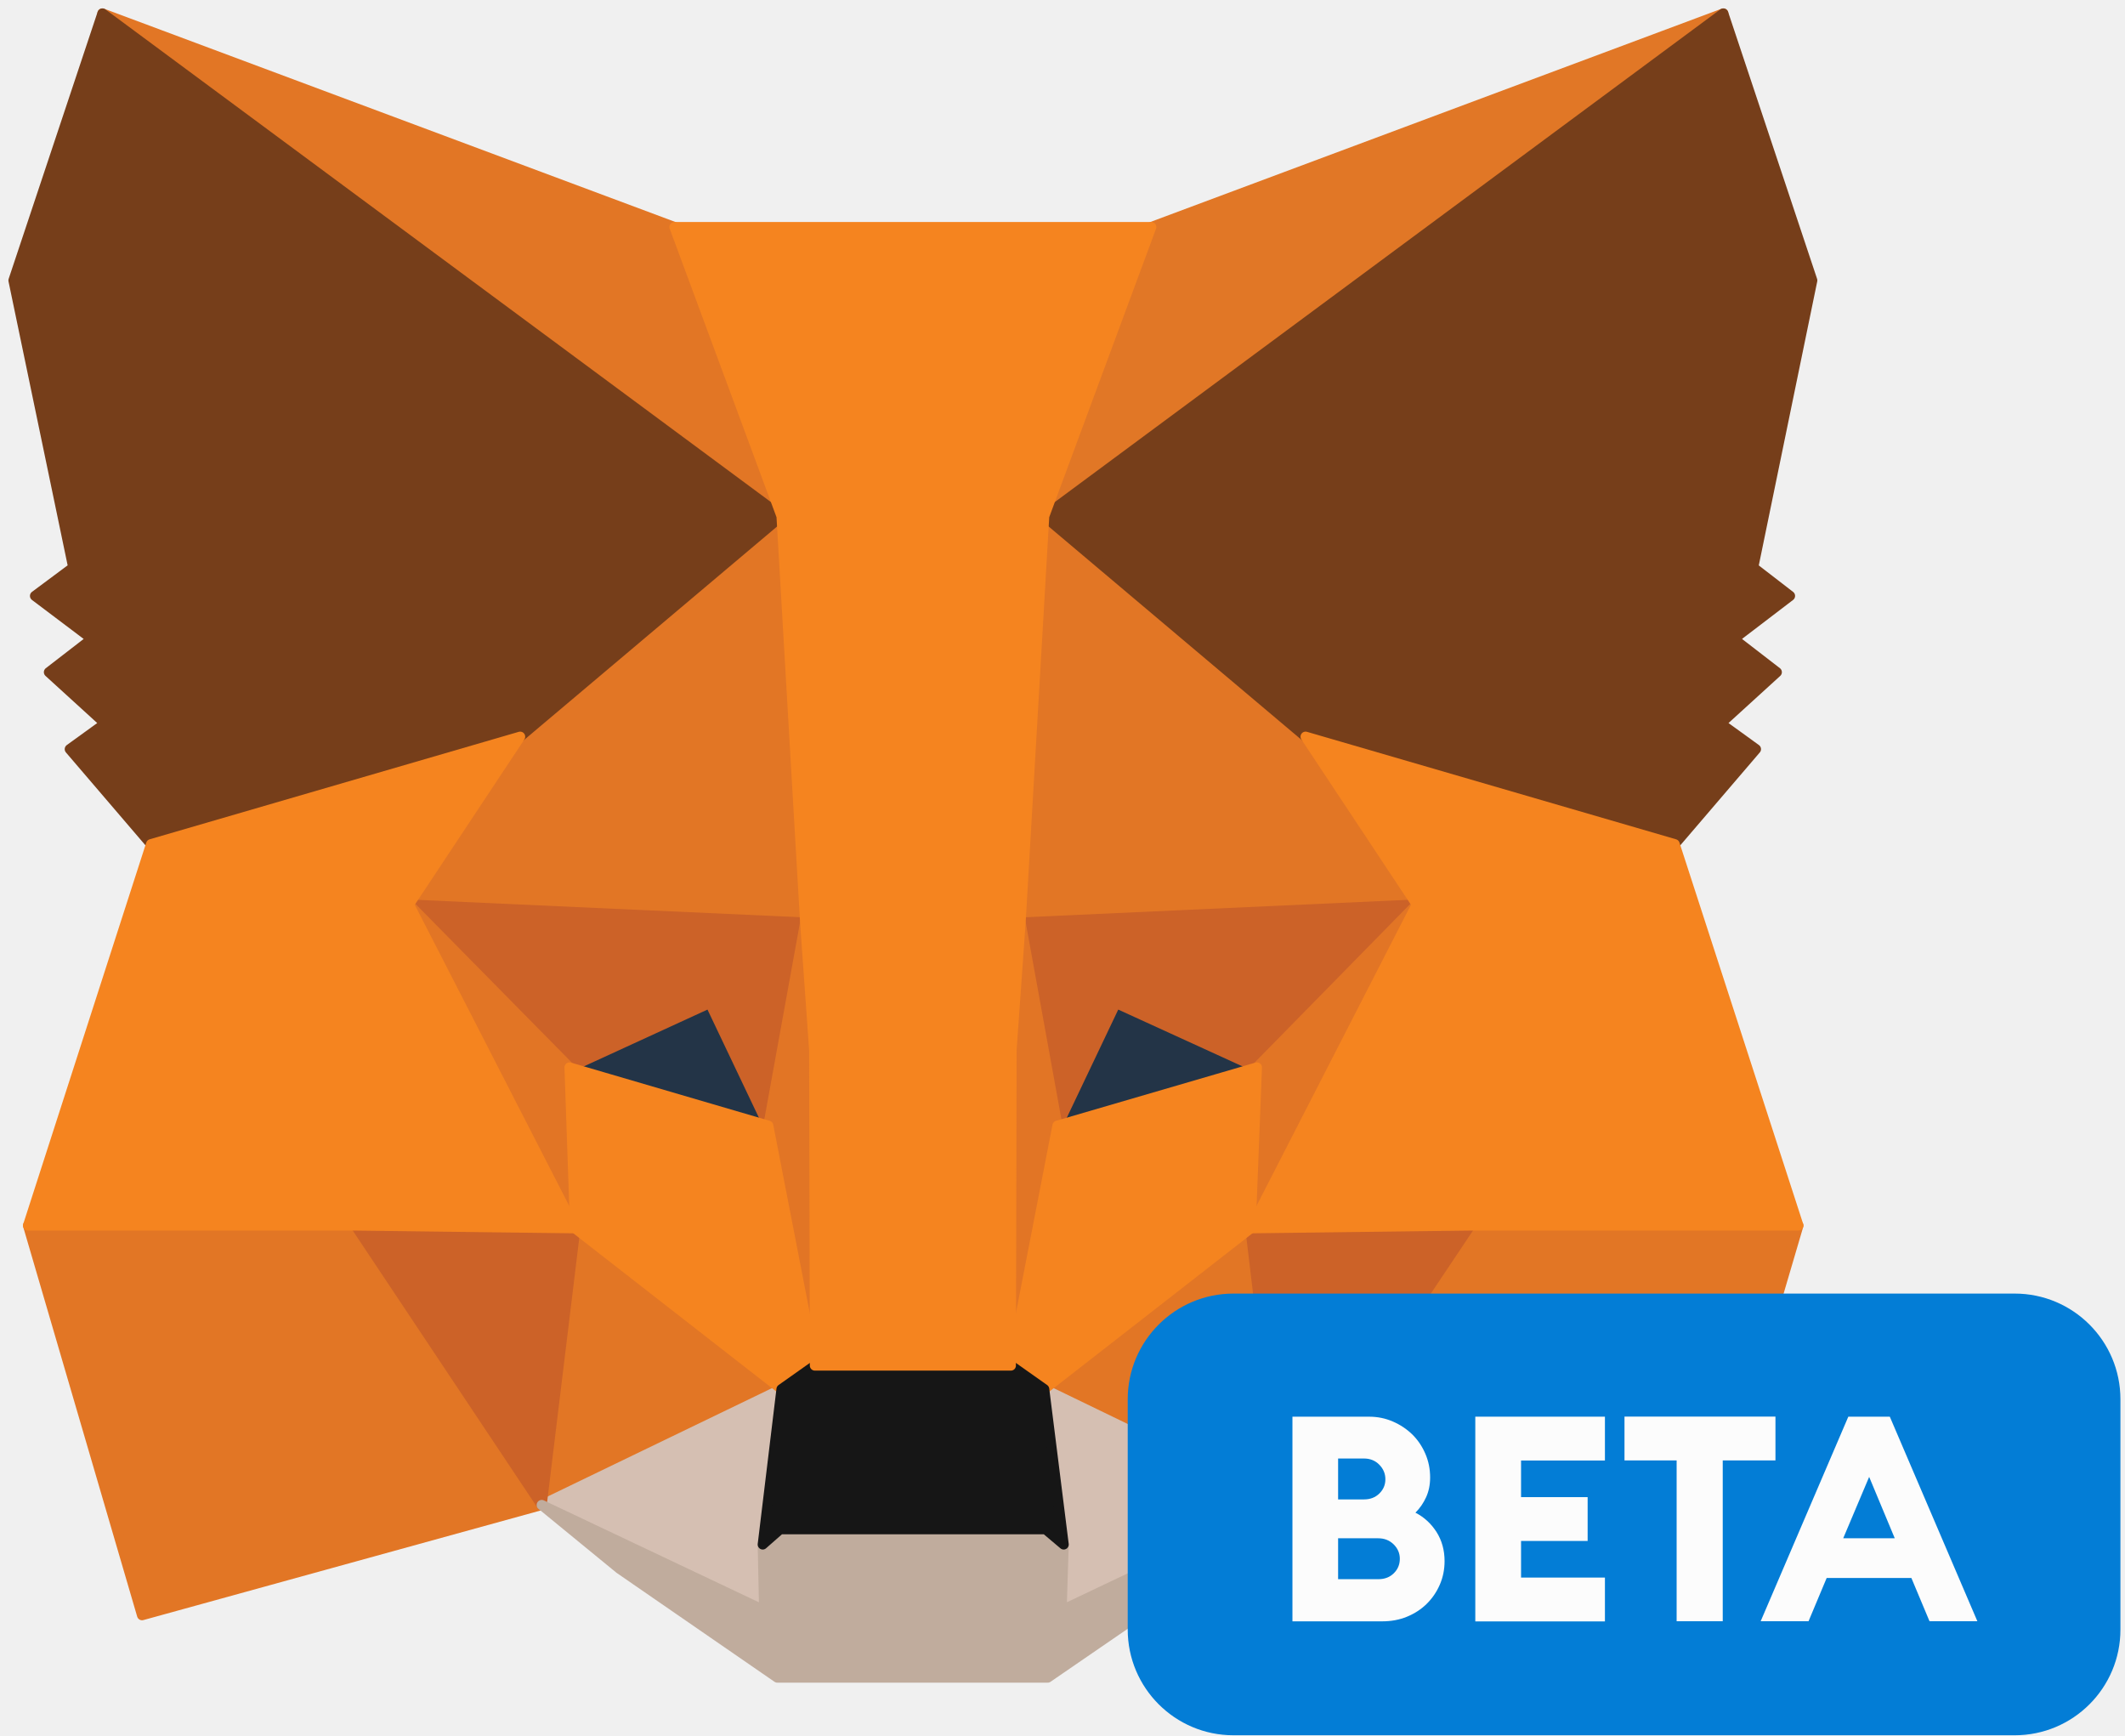
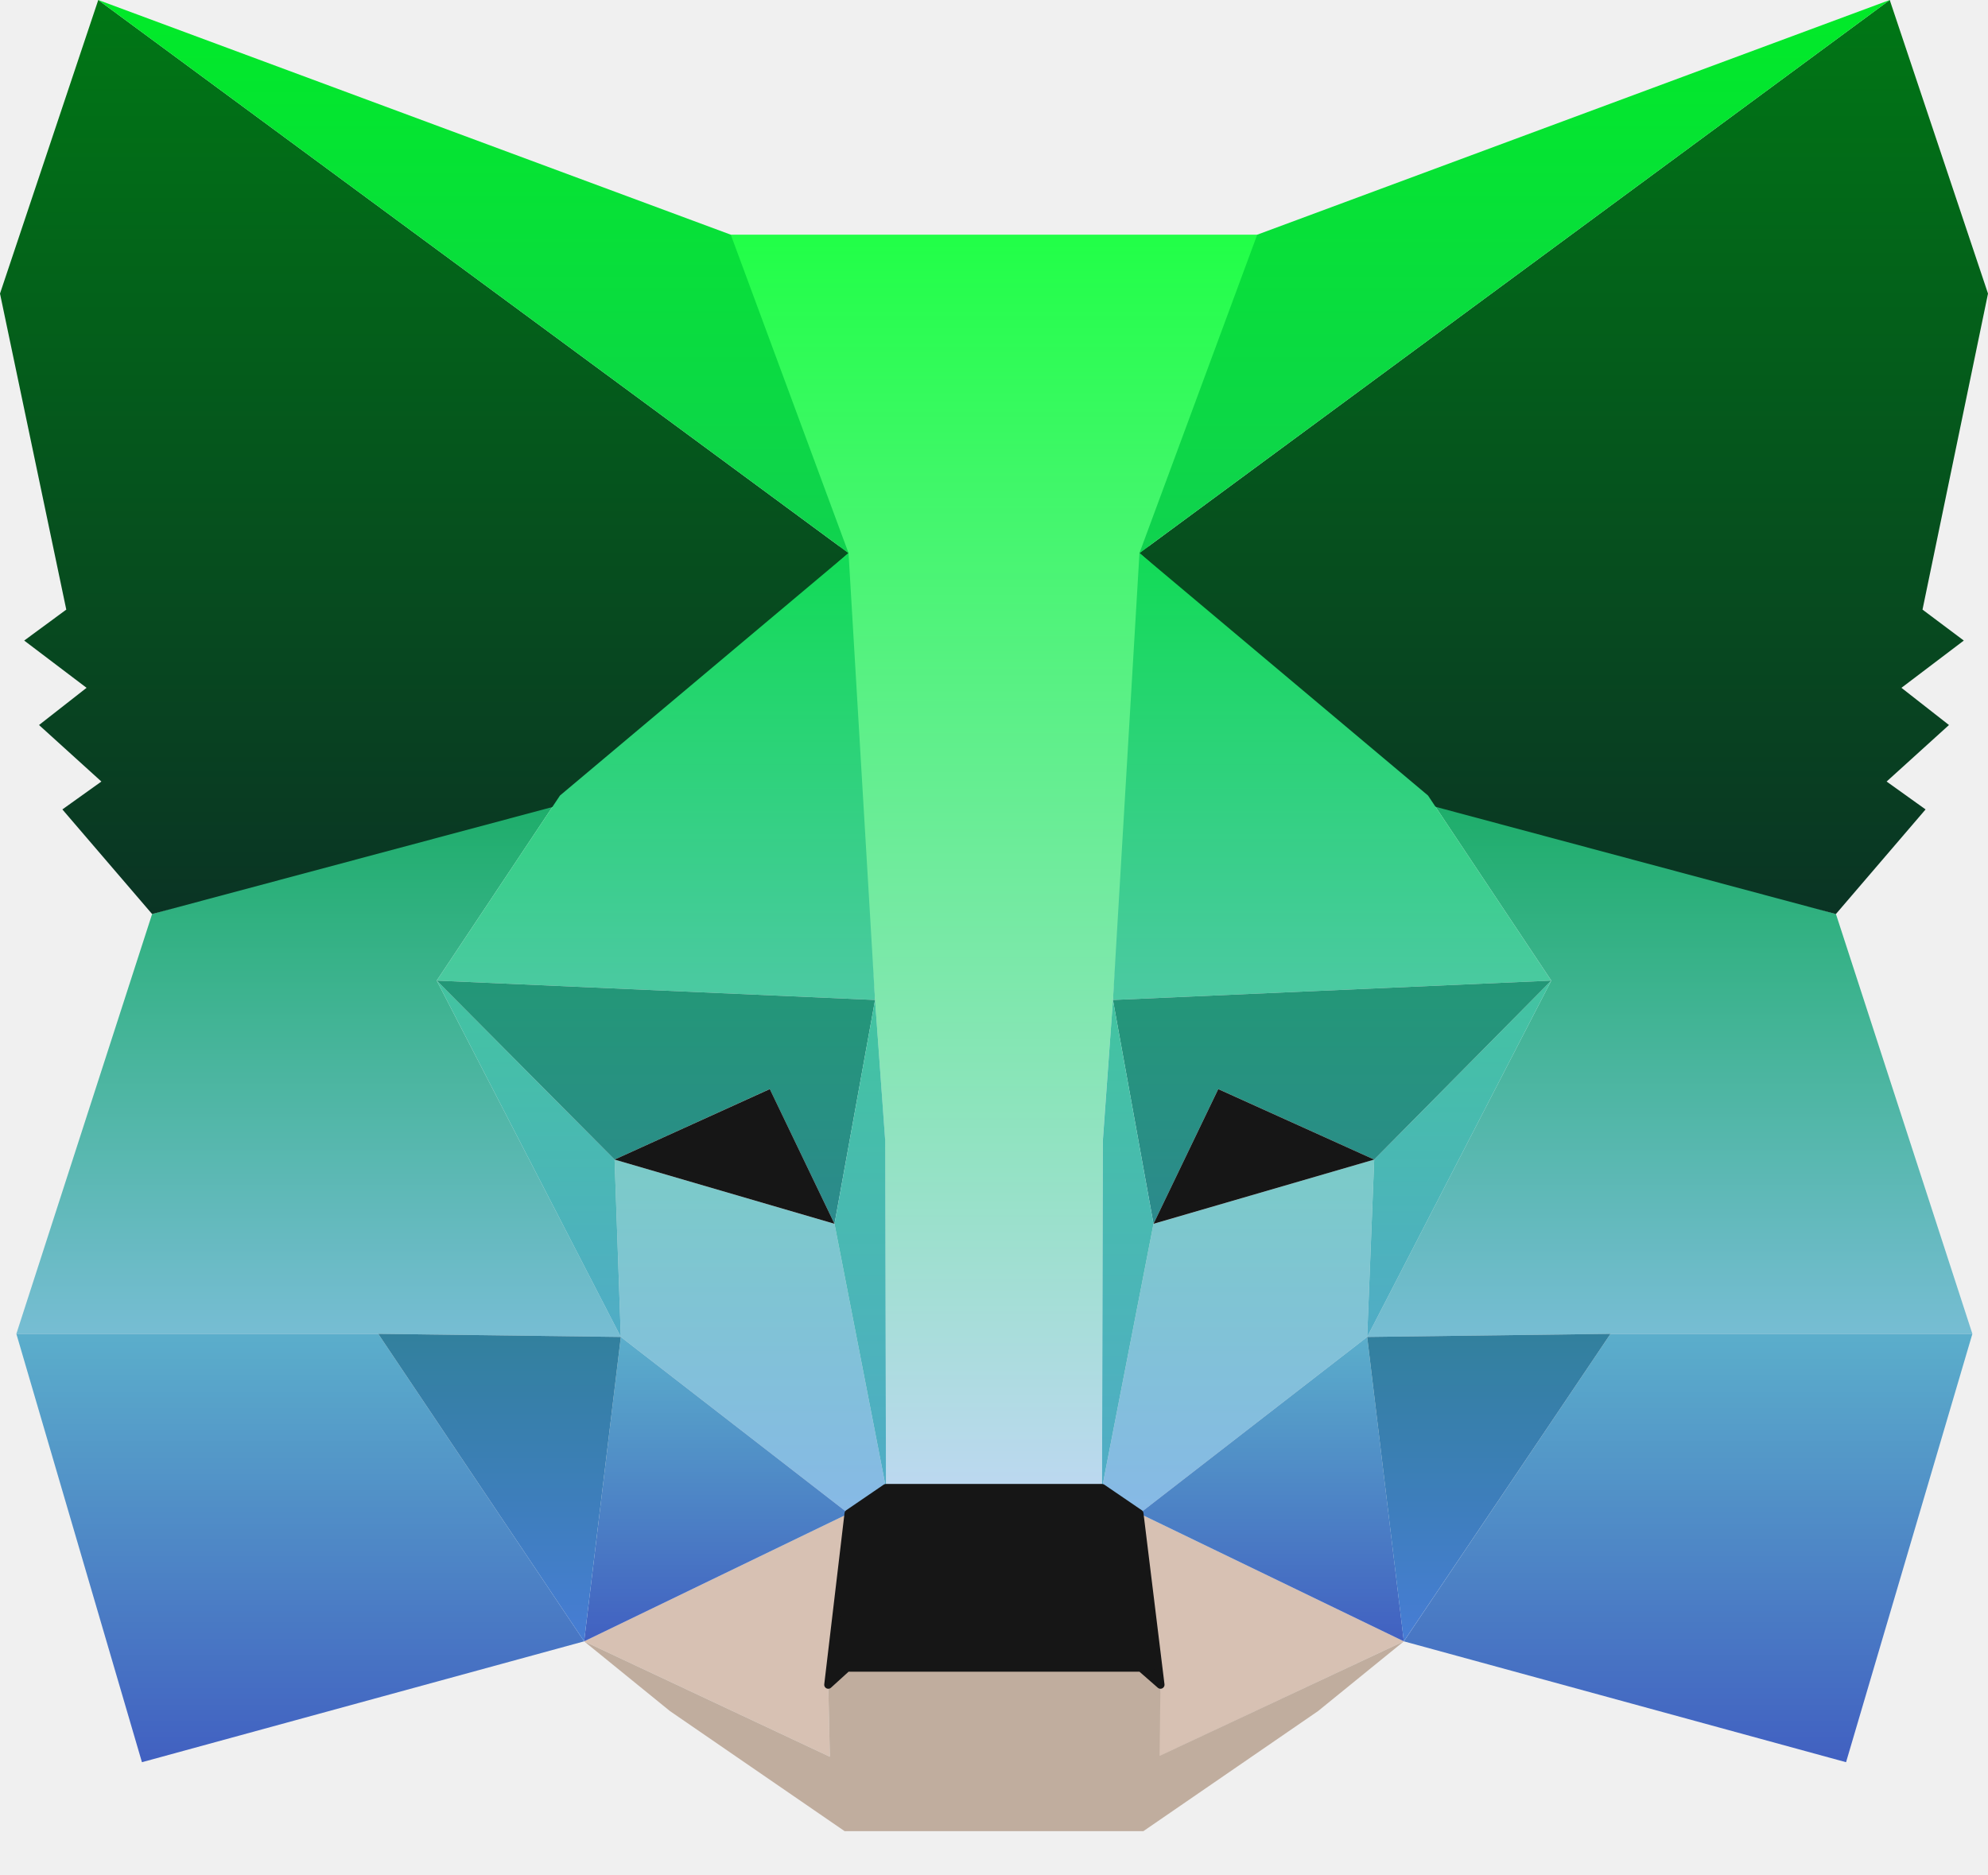
- <svg xmlns="http://www.w3.org/2000/svg" width="158" height="129" viewBox="0 0 158 129" fill="none">
-   <path d="M128.133 1L75.884 39.661L85.6 16.877L128.133 1Z" fill="#E17726" stroke="#E17726" stroke-width="0.75" stroke-linecap="round" stroke-linejoin="round" />
-   <path d="M7.615 1L59.399 40.021L50.148 16.877L7.615 1Z" fill="#E27625" stroke="#E27625" stroke-width="0.75" stroke-linecap="round" stroke-linejoin="round" />
-   <path d="M109.322 90.641L95.42 111.879L125.188 120.075L133.715 91.105L109.322 90.641Z" fill="#E27625" stroke="#E27625" stroke-width="0.75" stroke-linecap="round" stroke-linejoin="round" />
-   <path d="M2.085 91.105L10.561 120.075L40.277 111.879L26.426 90.641L2.085 91.105Z" fill="#E27625" stroke="#E27625" stroke-width="0.75" stroke-linecap="round" stroke-linejoin="round" />
-   <path d="M38.675 54.764L30.406 67.238L59.864 68.579L58.882 36.877L38.675 54.764Z" fill="#E27625" stroke="#E27625" stroke-width="0.75" stroke-linecap="round" stroke-linejoin="round" />
-   <path d="M97.074 54.764L76.557 36.516L75.885 68.579L105.343 67.238L97.074 54.764Z" fill="#E27625" stroke="#E27625" stroke-width="0.75" stroke-linecap="round" stroke-linejoin="round" />
-   <path d="M40.277 111.879L58.106 103.27L42.757 91.311L40.277 111.879Z" fill="#E27625" stroke="#E27625" stroke-width="0.75" stroke-linecap="round" stroke-linejoin="round" />
-   <path d="M77.641 103.27L95.419 111.879L92.99 91.311L77.641 103.27Z" fill="#E27625" stroke="#E27625" stroke-width="0.75" stroke-linecap="round" stroke-linejoin="round" />
-   <path d="M95.42 111.879L77.642 103.27L79.089 114.817L78.934 119.714L95.42 111.879Z" fill="#D5BFB2" stroke="#D5BFB2" stroke-width="0.75" stroke-linecap="round" stroke-linejoin="round" />
-   <path d="M40.277 111.879L56.815 119.714L56.712 114.817L58.107 103.27L40.277 111.879Z" fill="#D5BFB2" stroke="#D5BFB2" stroke-width="0.75" stroke-linecap="round" stroke-linejoin="round" />
-   <path d="M57.125 83.682L42.344 79.352L52.784 74.558L57.125 83.682Z" fill="#233447" stroke="#233447" stroke-width="0.75" stroke-linecap="round" stroke-linejoin="round" />
-   <path d="M78.623 83.682L82.964 74.558L93.456 79.352L78.623 83.682Z" fill="#233447" stroke="#233447" stroke-width="0.75" stroke-linecap="round" stroke-linejoin="round" />
-   <path d="M40.277 111.879L42.861 90.641L26.427 91.105L40.277 111.879Z" fill="#CC6228" stroke="#CC6228" stroke-width="0.75" stroke-linecap="round" stroke-linejoin="round" />
-   <path d="M92.887 90.641L95.419 111.879L109.321 91.105L92.887 90.641Z" fill="#CC6228" stroke="#CC6228" stroke-width="0.75" stroke-linecap="round" stroke-linejoin="round" />
-   <path d="M105.342 67.239L75.884 68.579L78.623 83.682L82.965 74.558L93.456 79.352L105.342 67.239Z" fill="#CC6228" stroke="#CC6228" stroke-width="0.75" stroke-linecap="round" stroke-linejoin="round" />
-   <path d="M42.344 79.352L52.783 74.558L57.125 83.682L59.864 68.579L30.406 67.239L42.344 79.352Z" fill="#CC6228" stroke="#CC6228" stroke-width="0.75" stroke-linecap="round" stroke-linejoin="round" />
-   <path d="M30.406 67.239L42.758 91.311L42.344 79.352L30.406 67.239Z" fill="#E27525" stroke="#E27525" stroke-width="0.75" stroke-linecap="round" stroke-linejoin="round" />
-   <path d="M93.456 79.352L92.991 91.311L105.343 67.239L93.456 79.352Z" fill="#E27525" stroke="#E27525" stroke-width="0.75" stroke-linecap="round" stroke-linejoin="round" />
-   <path d="M59.864 68.579L57.125 83.682L60.587 101.518L61.363 78.012L59.864 68.579Z" fill="#E27525" stroke="#E27525" stroke-width="0.75" stroke-linecap="round" stroke-linejoin="round" />
-   <path d="M75.885 68.579L74.438 77.96L75.161 101.518L78.624 83.682L75.885 68.579Z" fill="#E27525" stroke="#E27525" stroke-width="0.75" stroke-linecap="round" stroke-linejoin="round" />
-   <path d="M78.624 83.682L75.161 101.517L77.642 103.27L92.991 91.311L93.456 79.352L78.624 83.682Z" fill="#F5841F" stroke="#F5841F" stroke-width="0.75" stroke-linecap="round" stroke-linejoin="round" />
-   <path d="M42.344 79.352L42.758 91.311L58.107 103.27L60.587 101.517L57.125 83.682L42.344 79.352Z" fill="#F5841F" stroke="#F5841F" stroke-width="0.75" stroke-linecap="round" stroke-linejoin="round" />
-   <path d="M78.934 119.714L79.089 114.817L77.745 113.683H58.004L56.712 114.817L56.815 119.714L40.277 111.879L46.065 116.621L57.797 124.714H77.9L89.684 116.621L95.42 111.879L78.934 119.714Z" fill="#C0AC9D" stroke="#C0AC9D" stroke-width="0.75" stroke-linecap="round" stroke-linejoin="round" />
-   <path d="M77.642 103.27L75.161 101.517H60.587L58.106 103.27L56.711 114.817L58.003 113.683H77.745L79.089 114.817L77.642 103.27Z" fill="#161616" stroke="#161616" stroke-width="0.75" stroke-linecap="round" stroke-linejoin="round" />
-   <path d="M130.356 42.186L134.749 20.846L128.133 1L77.642 38.372L97.074 54.764L124.516 62.754L130.562 55.692L127.927 53.785L132.113 49.97L128.909 47.496L133.095 44.3L130.356 42.186Z" fill="#763E1A" stroke="#763E1A" stroke-width="0.75" stroke-linecap="round" stroke-linejoin="round" />
-   <path d="M1 20.846L5.445 42.186L2.602 44.3L6.84 47.496L3.636 49.97L7.822 53.785L5.186 55.692L11.233 62.754L38.675 54.764L58.107 38.372L7.615 1L1 20.846Z" fill="#763E1A" stroke="#763E1A" stroke-width="0.75" stroke-linecap="round" stroke-linejoin="round" />
-   <path d="M124.516 62.754L97.074 54.764L105.343 67.238L92.991 91.311L109.322 91.105H133.715L124.516 62.754Z" fill="#F5841F" stroke="#F5841F" stroke-width="0.75" stroke-linecap="round" stroke-linejoin="round" />
-   <path d="M38.675 54.764L11.232 62.754L2.085 91.105H26.427L42.758 91.311L30.406 67.238L38.675 54.764Z" fill="#F5841F" stroke="#F5841F" stroke-width="0.75" stroke-linecap="round" stroke-linejoin="round" />
-   <path d="M75.885 68.579L77.642 38.372L85.601 16.877H50.148L58.107 38.372L59.864 68.579L60.536 78.063L60.588 101.517H75.162L75.213 78.063L75.885 68.579Z" fill="#F5841F" stroke="#F5841F" stroke-width="0.75" stroke-linecap="round" stroke-linejoin="round" />
-   <path d="M149.801 129H91.708C87.37 129 83.849 125.479 83.849 121.141V104.024C83.849 99.685 87.37 96.165 91.708 96.165H149.801C154.139 96.165 157.66 99.685 157.66 104.024V121.141C157.66 125.485 154.139 129 149.801 129Z" fill="#037DD6" />
-   <path d="M96.09 105.317H101.808C102.42 105.317 103.007 105.436 103.556 105.673C104.106 105.91 104.586 106.229 105.005 106.634C105.417 107.04 105.741 107.521 105.978 108.07C106.216 108.62 106.334 109.206 106.334 109.837C106.334 110.38 106.234 110.867 106.035 111.304C105.835 111.741 105.573 112.122 105.242 112.452C105.885 112.783 106.403 113.258 106.809 113.888C107.208 114.519 107.408 115.237 107.408 116.054C107.408 116.685 107.289 117.265 107.052 117.808C106.815 118.352 106.49 118.826 106.078 119.232C105.666 119.638 105.173 119.956 104.611 120.187C104.049 120.418 103.438 120.53 102.782 120.53H96.097V105.317H96.09ZM101.421 111.466C101.877 111.466 102.258 111.323 102.557 111.029C102.857 110.736 103.007 110.386 103.007 109.968C103.007 109.556 102.857 109.194 102.557 108.888C102.258 108.582 101.877 108.426 101.421 108.426H99.492V111.466H101.421ZM102.495 117.396C102.951 117.396 103.332 117.253 103.631 116.959C103.931 116.666 104.081 116.304 104.081 115.88C104.081 115.468 103.925 115.105 103.619 114.806C103.313 114.506 102.932 114.356 102.47 114.356H99.492V117.396H102.495Z" fill="#FCFCFC" />
-   <path d="M109.693 105.316H119.331V108.575H113.095V111.297H118.045V114.555H113.095V117.277H119.331V120.536H109.693V105.316Z" fill="#FCFCFC" />
-   <path d="M124.663 108.568H120.786V105.31H132.01V108.568H128.09V120.523H124.663V108.568Z" fill="#FCFCFC" />
-   <path d="M137.428 105.316H140.512L147.023 120.523H143.465L142.117 117.308H135.818L134.47 120.523H130.911L137.428 105.316ZM137.048 114.356H140.881L138.977 109.792L137.048 114.356Z" fill="#FCFCFC" />
+ <svg xmlns="http://www.w3.org/2000/svg" width="35" height="33" viewBox="0 0 35 33" fill="none">
+   <g clip-path="url(#clip0)">
+     <path d="M19.594 17.606L20.171 9.737L22.518 4.132H12.481L14.829 9.737L15.406 17.606L15.584 20.088L15.598 26.198H19.402L19.415 20.088L19.594 17.606Z" fill="url(#paint0_linear)" />
+     <path d="M32.323 16.093L25.141 14.006L27.311 17.265L24.07 23.539L28.354 23.484H34.725L32.323 16.093Z" fill="url(#paint1_linear)" />
+     <path d="M9.859 14.006L2.678 16.093L0.288 23.484H6.659L10.93 23.539L7.689 17.265L9.859 14.006Z" fill="url(#paint2_linear)" />
+     <path d="M20.308 21.548L19.402 26.198L20.061 26.648L24.07 23.539L24.194 20.416L20.308 21.548Z" fill="url(#paint3_linear)" />
+     <path d="M10.82 20.416L10.93 23.539L14.939 26.648L15.598 26.198L14.692 21.548L10.82 20.416Z" fill="url(#paint4_linear)" />
+     <path d="M33.847 10.733L35 5.169L33.27 0L20.061 9.737L24.99 14.129L32.322 16.093L33.901 14.251L33.215 13.76L34.313 12.765L33.476 12.11L34.574 11.278L33.847 10.733Z" fill="url(#paint5_linear)" />
+     <path d="M0 5.169L1.167 10.733L0.426 11.278L1.524 12.11L0.687 12.765L1.785 13.76L1.098 14.251L2.678 16.093L10.024 14.129L14.939 9.737L1.73 0L0 5.169Z" fill="url(#paint6_linear)" />
+     <path d="M7.689 17.265L10.82 20.416L10.93 23.539L7.689 17.265Z" fill="url(#paint7_linear)" />
+     <path d="M27.311 17.265L24.07 23.539L24.194 20.416L27.311 17.265Z" fill="url(#paint8_linear)" />
+     <path d="M24.716 28.898L20.061 26.648L20.431 29.662L20.39 30.93L24.716 28.898Z" fill="#D7C1B3" />
+     <path d="M10.284 28.898L14.61 30.93L14.582 29.662L14.939 26.648L10.284 28.898Z" fill="#D7C1B3" />
+     <path d="M28.354 23.484L24.716 28.898L32.501 31.026L34.725 23.484H28.354Z" fill="url(#paint9_linear)" />
+     <path d="M0.288 23.484L2.499 31.026L10.284 28.898L6.659 23.484H0.288Z" fill="url(#paint10_linear)" />
+     <path d="M1.73 0L14.939 9.737L12.866 4.132L1.73 0Z" fill="url(#paint11_linear)" />
+     <path d="M22.134 4.132L20.061 9.737L33.27 0L22.134 4.132Z" fill="url(#paint12_linear)" />
+     <path d="M9.859 14.006L7.689 17.265L15.406 17.606L14.939 9.737L9.859 14.006Z" fill="url(#paint13_linear)" />
+     <path d="M25.141 14.006L20.061 9.737L19.594 17.606L27.311 17.265L25.141 14.006Z" fill="url(#paint14_linear)" />
+     <path d="M10.284 28.898L14.939 26.648L10.93 23.539L10.284 28.898Z" fill="url(#paint15_linear)" />
+     <path d="M20.061 26.648L24.716 28.898L24.07 23.539L20.061 26.648Z" fill="url(#paint16_linear)" />
+     <path d="M10.284 28.898L10.93 23.539L6.659 23.484L10.284 28.898Z" fill="url(#paint17_linear)" />
+     <path d="M24.07 23.539L24.715 28.898L28.354 23.484L24.07 23.539Z" fill="url(#paint18_linear)" />
+     <path d="M27.311 17.265L19.594 17.606L20.308 21.547L21.448 19.174L24.194 20.416L27.311 17.265Z" fill="url(#paint19_linear)" />
+     <path d="M10.82 20.416L13.552 19.174L14.692 21.547L15.406 17.606L7.689 17.265L10.82 20.416Z" fill="url(#paint20_linear)" />
+     <path fill-rule="evenodd" clip-rule="evenodd" d="M19.416 20.088L20.308 21.548L19.594 17.606L19.416 20.088ZM20.308 21.548L19.416 20.088L19.402 26.198L20.308 21.548Z" fill="url(#paint21_linear)" />
+     <path fill-rule="evenodd" clip-rule="evenodd" d="M15.406 17.606L14.692 21.548V21.548L15.598 26.198L15.585 20.088L14.692 21.548L15.585 20.088L15.406 17.606Z" fill="url(#paint22_linear)" />
+     <path d="M20.415 30.914L20.431 29.662L20.088 29.362H14.912L14.582 29.662L14.61 30.93L10.284 28.898L11.795 30.126L14.87 32.24H20.13L23.205 30.126L24.716 28.898L20.415 30.914Z" fill="#C0AD9E" />
+     <path d="M20.061 26.648L19.402 26.198H15.598L14.939 26.648L14.582 29.662L14.912 29.362H20.088L20.431 29.662L20.061 26.648Z" fill="#161616" stroke="#161616" stroke-width="0.142" stroke-miterlimit="10" stroke-linejoin="round" />
+     <path d="M21.448 19.175L20.308 21.547L24.194 20.416L21.448 19.175Z" fill="#161616" />
+     <path d="M13.553 19.175L14.692 21.547L10.82 20.416L13.553 19.175Z" fill="#161616" />
+   </g>
+   <defs>
+     <linearGradient id="paint0_linear" x1="17.5" y1="4.132" x2="17.5" y2="26.198" gradientUnits="userSpaceOnUse">
+       <stop stop-color="#21FF47" />
+       <stop offset="1" stop-color="#BCD8F0" />
+     </linearGradient>
+     <linearGradient id="paint1_linear" x1="29.398" y1="14.006" x2="29.398" y2="23.539" gradientUnits="userSpaceOnUse">
+       <stop stop-color="#1CAD68" />
+       <stop offset="1" stop-color="#77BDD4" />
+     </linearGradient>
+     <linearGradient id="paint2_linear" x1="5.609" y1="14.006" x2="5.609" y2="23.539" gradientUnits="userSpaceOnUse">
+       <stop stop-color="#1CAD68" />
+       <stop offset="1" stop-color="#77BDD4" />
+     </linearGradient>
+     <linearGradient id="paint3_linear" x1="21.798" y1="20.416" x2="21.798" y2="26.648" gradientUnits="userSpaceOnUse">
+       <stop stop-color="#7BCBC8" />
+       <stop offset="1" stop-color="#87B9E6" />
+     </linearGradient>
+     <linearGradient id="paint4_linear" x1="13.209" y1="20.416" x2="13.209" y2="26.648" gradientUnits="userSpaceOnUse">
+       <stop stop-color="#7BCBC8" />
+       <stop offset="1" stop-color="#87B9E6" />
+     </linearGradient>
+     <linearGradient id="paint5_linear" x1="27.53" y1="0" x2="27.53" y2="16.093" gradientUnits="userSpaceOnUse">
+       <stop stop-color="#007715" />
+       <stop offset="1" stop-color="#0A3424" />
+     </linearGradient>
+     <linearGradient id="paint6_linear" x1="7.47" y1="0" x2="7.47" y2="16.093" gradientUnits="userSpaceOnUse">
+       <stop stop-color="#007715" />
+       <stop offset="1" stop-color="#0A3424" />
+     </linearGradient>
+     <linearGradient id="paint7_linear" x1="9.309" y1="17.265" x2="9.309" y2="23.539" gradientUnits="userSpaceOnUse">
+       <stop stop-color="#42C4A0" />
+       <stop offset="1" stop-color="#51ACC7" />
+     </linearGradient>
+     <linearGradient id="paint8_linear" x1="25.69" y1="17.265" x2="25.69" y2="23.539" gradientUnits="userSpaceOnUse">
+       <stop stop-color="#42C4A0" />
+       <stop offset="1" stop-color="#51ACC7" />
+     </linearGradient>
+     <linearGradient id="paint9_linear" x1="29.721" y1="23.484" x2="29.721" y2="31.026" gradientUnits="userSpaceOnUse">
+       <stop stop-color="#5BAECB" />
+       <stop offset="1" stop-color="#4160C1" />
+     </linearGradient>
+     <linearGradient id="paint10_linear" x1="5.286" y1="23.484" x2="5.286" y2="31.026" gradientUnits="userSpaceOnUse">
+       <stop stop-color="#5BAECB" />
+       <stop offset="1" stop-color="#4160C1" />
+     </linearGradient>
+     <linearGradient id="paint11_linear" x1="8.335" y1="0" x2="8.335" y2="9.737" gradientUnits="userSpaceOnUse">
+       <stop stop-color="#01EA28" />
+       <stop offset="1" stop-color="#10D24F" />
+     </linearGradient>
+     <linearGradient id="paint12_linear" x1="26.665" y1="0" x2="26.665" y2="9.737" gradientUnits="userSpaceOnUse">
+       <stop stop-color="#01EA28" />
+       <stop offset="1" stop-color="#10D24F" />
+     </linearGradient>
+     <linearGradient id="paint13_linear" x1="11.548" y1="9.737" x2="11.548" y2="17.606" gradientUnits="userSpaceOnUse">
+       <stop stop-color="#12DB56" />
+       <stop offset="1" stop-color="#4CC9A3" />
+     </linearGradient>
+     <linearGradient id="paint14_linear" x1="23.452" y1="9.737" x2="23.452" y2="17.606" gradientUnits="userSpaceOnUse">
+       <stop stop-color="#12DB56" />
+       <stop offset="1" stop-color="#4CC9A3" />
+     </linearGradient>
+     <linearGradient id="paint15_linear" x1="12.612" y1="23.539" x2="12.612" y2="28.898" gradientUnits="userSpaceOnUse">
+       <stop stop-color="#5BAECB" />
+       <stop offset="1" stop-color="#4160C1" />
+     </linearGradient>
+     <linearGradient id="paint16_linear" x1="22.388" y1="23.539" x2="22.388" y2="28.898" gradientUnits="userSpaceOnUse">
+       <stop stop-color="#5BAECB" />
+       <stop offset="1" stop-color="#4160C1" />
+     </linearGradient>
+     <linearGradient id="paint17_linear" x1="8.795" y1="23.484" x2="8.795" y2="28.898" gradientUnits="userSpaceOnUse">
+       <stop stop-color="#32809D" />
+       <stop offset="1" stop-color="#477DD5" />
+     </linearGradient>
+     <linearGradient id="paint18_linear" x1="26.212" y1="23.484" x2="26.212" y2="28.898" gradientUnits="userSpaceOnUse">
+       <stop stop-color="#32809D" />
+       <stop offset="1" stop-color="#477DD5" />
+     </linearGradient>
+     <linearGradient id="paint19_linear" x1="23.452" y1="17.265" x2="23.452" y2="21.547" gradientUnits="userSpaceOnUse">
+       <stop stop-color="#239777" />
+       <stop offset="1" stop-color="#2C8A8D" />
+     </linearGradient>
+     <linearGradient id="paint20_linear" x1="11.548" y1="17.265" x2="11.548" y2="21.547" gradientUnits="userSpaceOnUse">
+       <stop stop-color="#239777" />
+       <stop offset="1" stop-color="#2C8A8D" />
+     </linearGradient>
+     <linearGradient id="paint21_linear" x1="19.855" y1="17.606" x2="19.855" y2="26.198" gradientUnits="userSpaceOnUse">
+       <stop stop-color="#42C4A0" />
+       <stop offset="1" stop-color="#51ACC7" />
+     </linearGradient>
+     <linearGradient id="paint22_linear" x1="15.145" y1="17.606" x2="15.145" y2="26.198" gradientUnits="userSpaceOnUse">
+       <stop stop-color="#42C4A0" />
+       <stop offset="1" stop-color="#51ACC7" />
+     </linearGradient>
+     <clipPath id="clip0">
+       <rect width="35" height="33" fill="white" />
+     </clipPath>
+   </defs>
</svg>
